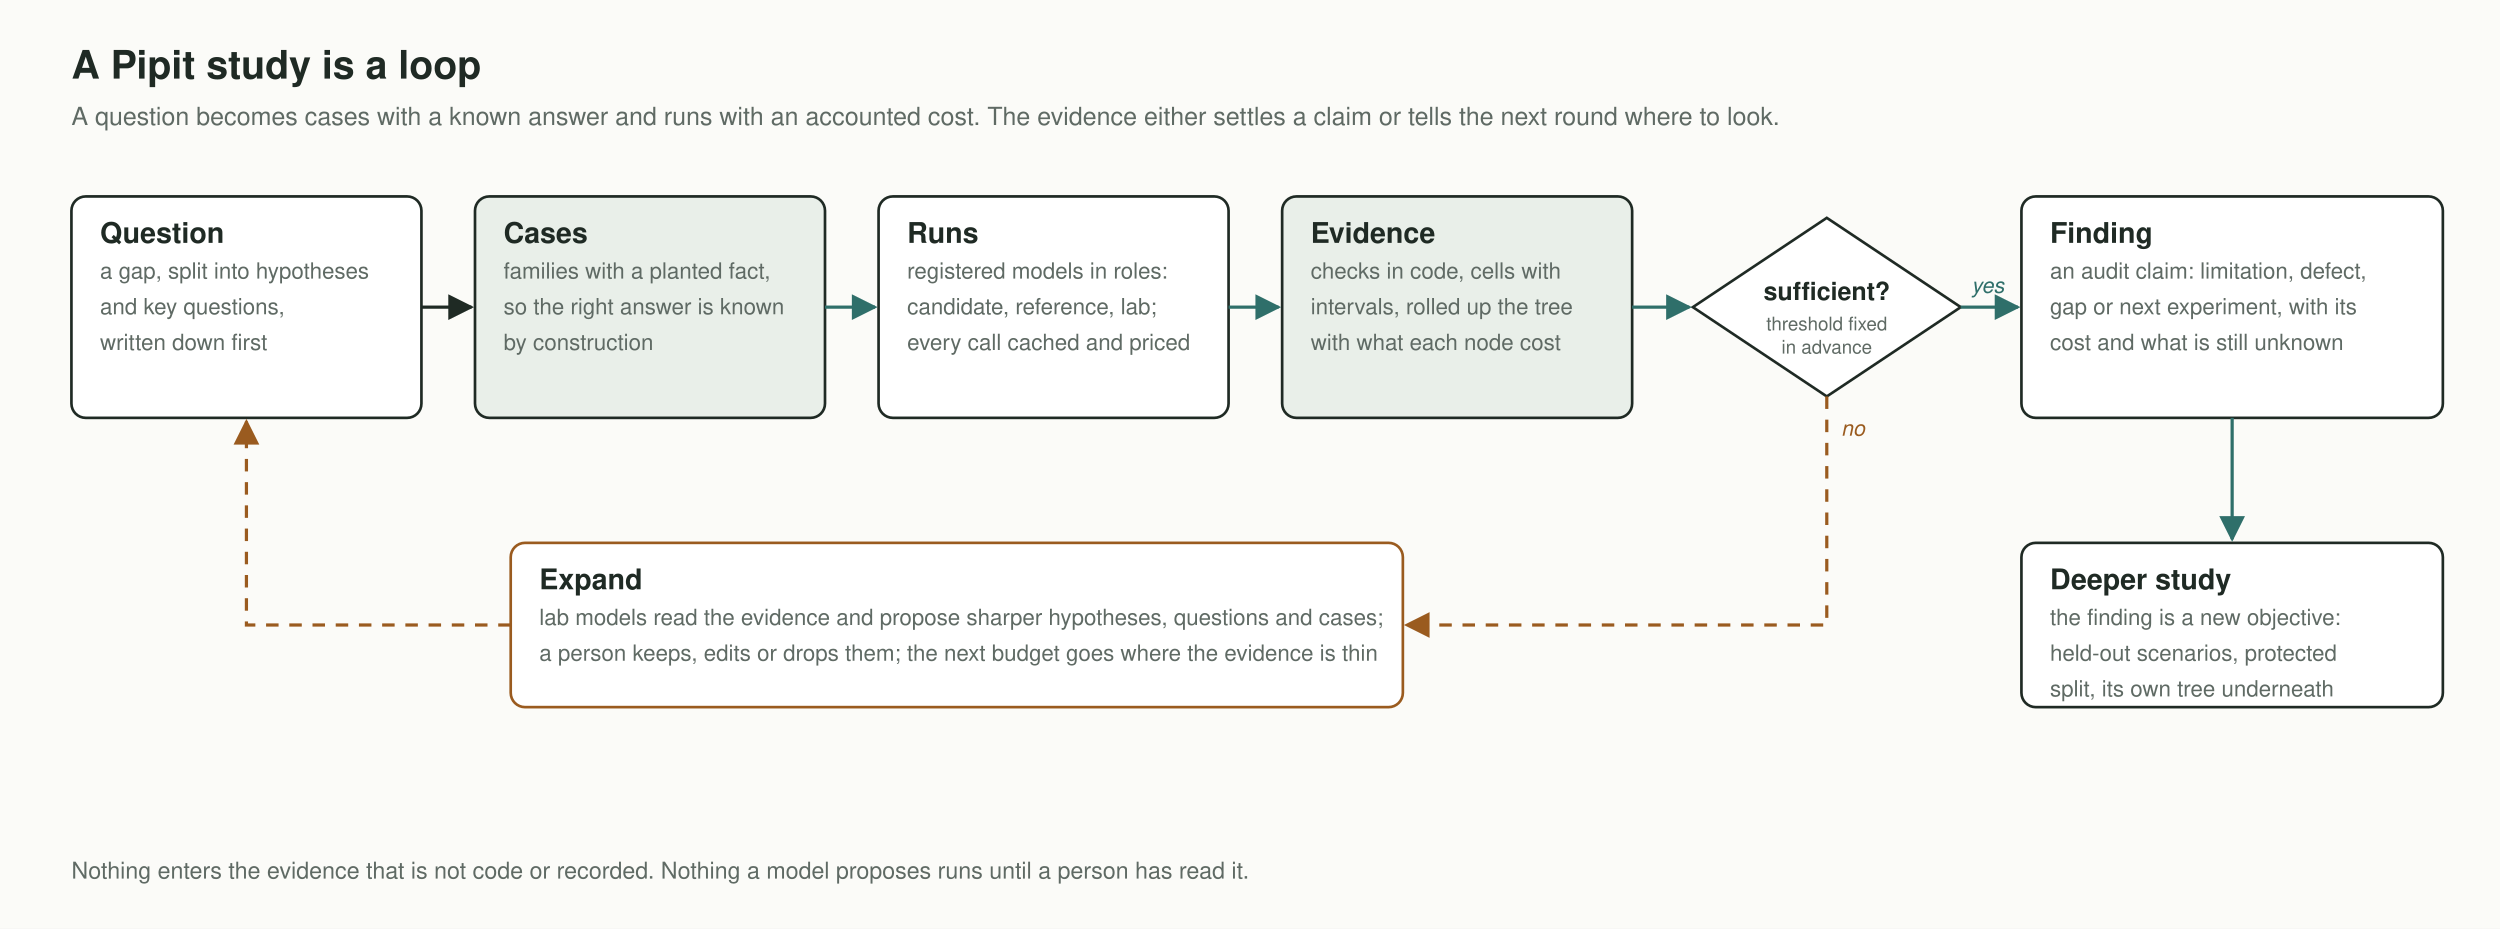
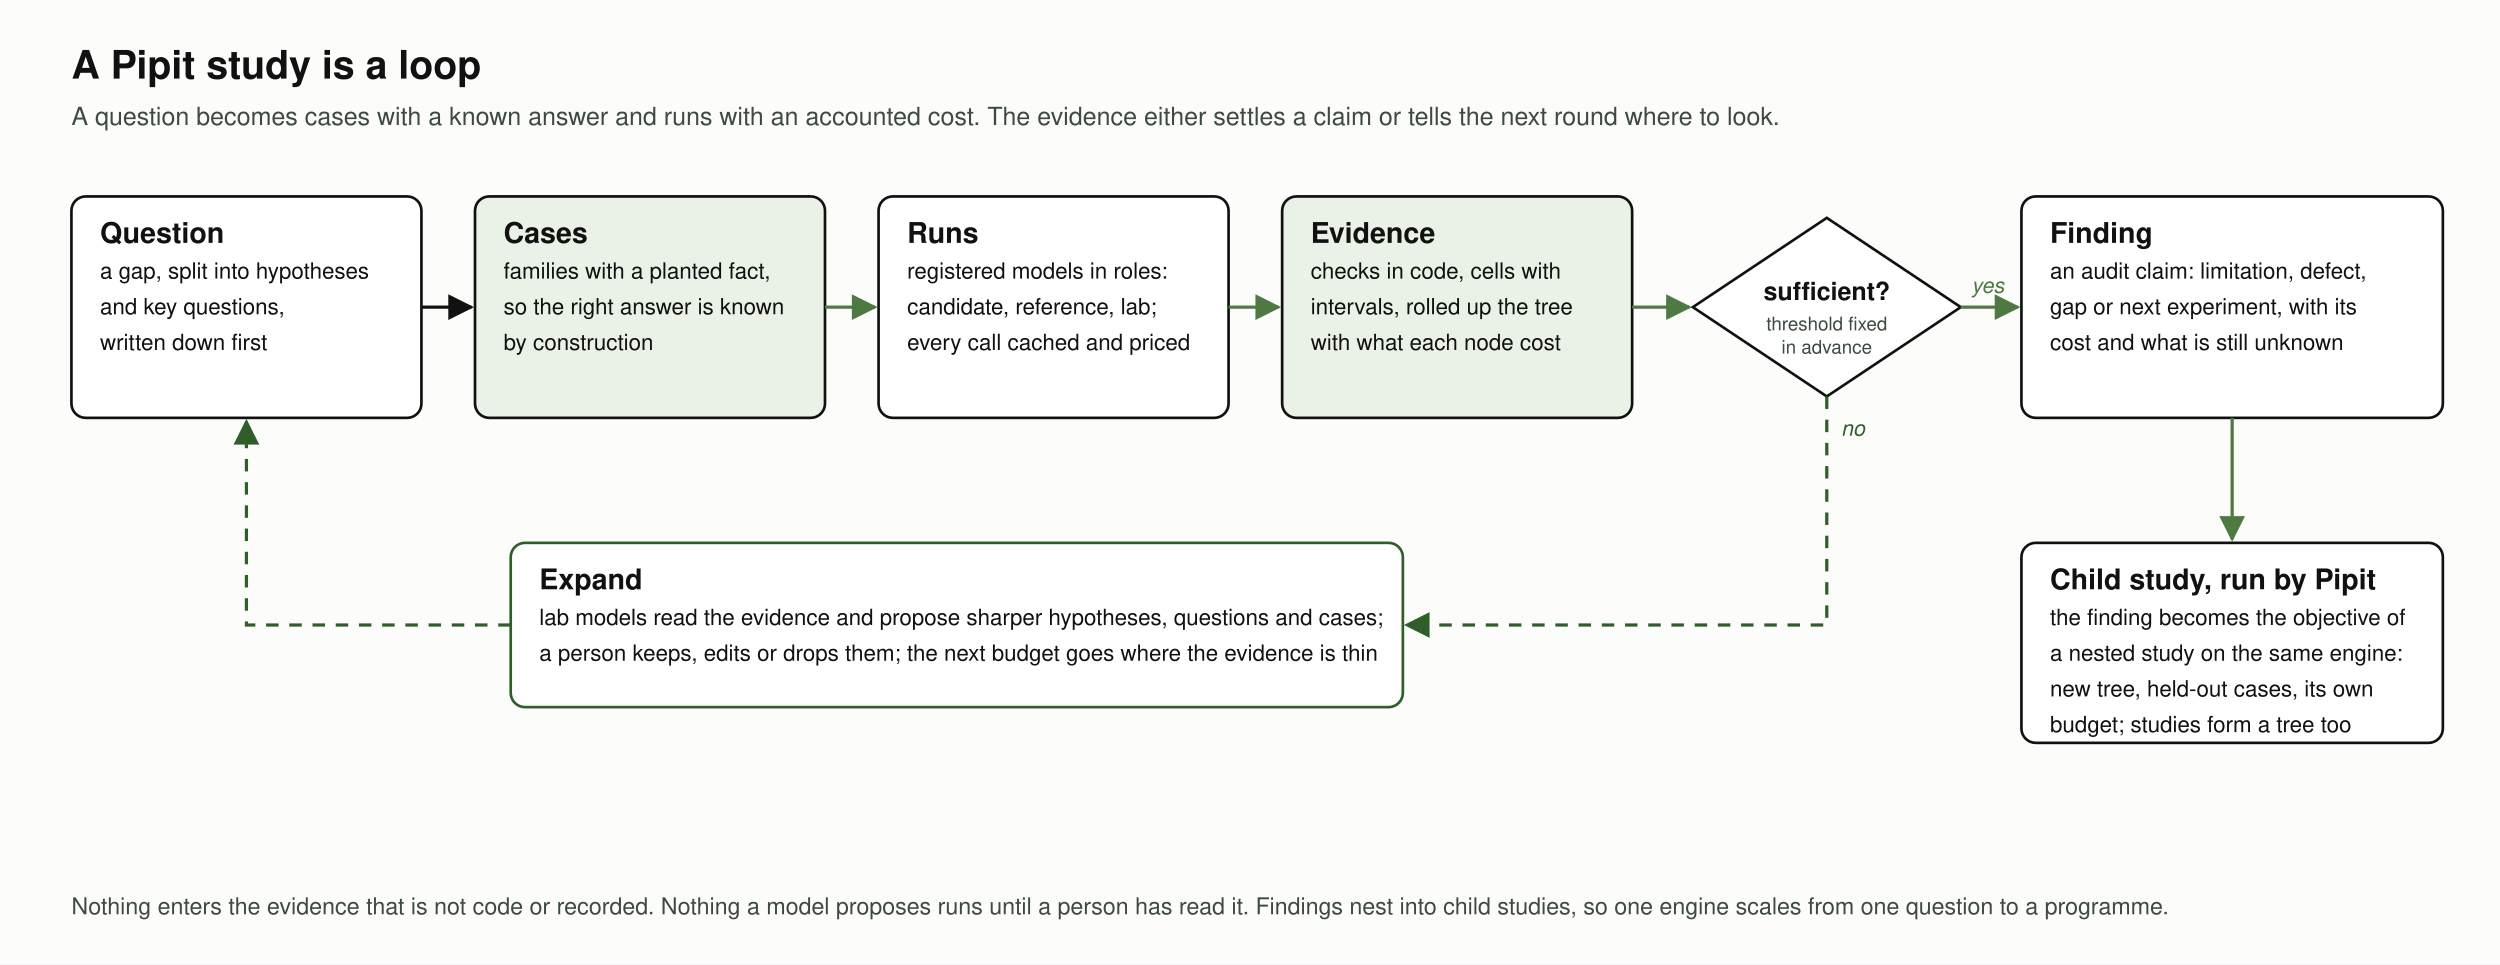
- <svg xmlns="http://www.w3.org/2000/svg" width="1400" height="520" viewBox="0 0 1400 520" role="img">
+ <svg xmlns="http://www.w3.org/2000/svg" width="1400" height="540" viewBox="0 0 1400 540" role="img">
  <defs>
    <marker id="arrow" viewBox="0 0 10 10" refX="9" refY="5" markerWidth="8" markerHeight="8" orient="auto-start-reverse">
-       <path d="M 0 0 L 10 5 L 0 10 z" fill="#1f2a24" />
+       <path d="M 0 0 L 10 5 L 0 10 z" fill="#111111" />
    </marker>
    <marker id="arrow-accent" viewBox="0 0 10 10" refX="9" refY="5" markerWidth="8" markerHeight="8" orient="auto-start-reverse">
-       <path d="M 0 0 L 10 5 L 0 10 z" fill="#2f6f6a" />
+       <path d="M 0 0 L 10 5 L 0 10 z" fill="#4f7942" />
    </marker>
    <marker id="arrow-return" viewBox="0 0 10 10" refX="9" refY="5" markerWidth="8" markerHeight="8" orient="auto-start-reverse">
-       <path d="M 0 0 L 10 5 L 0 10 z" fill="#9a5b1f" />
+       <path d="M 0 0 L 10 5 L 0 10 z" fill="#2f5e2a" />
    </marker>
  </defs>
-   <rect x="0" y="0" width="1400" height="520" fill="#fbfbf8" />
-   <text x="40" y="44" font-family="Helvetica Neue, Helvetica, Arial, sans-serif" font-size="22" font-weight="600" fill="#1f2a24" text-anchor="start" style="">A Pipit study is a loop</text>
-   <text x="40" y="70" font-family="Helvetica Neue, Helvetica, Arial, sans-serif" font-size="14" font-weight="normal" fill="#5f6a64" text-anchor="start" style="">A question becomes cases with a known answer and runs with an accounted cost. The evidence either settles a claim or tells the next round where to look.</text>
-   <rect x="40" y="110" width="196" height="124" rx="8" fill="white" stroke="#1f2a24" stroke-width="1.5" />
-   <text x="56" y="136" font-family="Helvetica Neue, Helvetica, Arial, sans-serif" font-size="16" font-weight="600" fill="#1f2a24" text-anchor="start" style="">Question</text>
-   <text x="56" y="156" font-family="Helvetica Neue, Helvetica, Arial, sans-serif" font-size="12.5" font-weight="normal" fill="#5f6a64" text-anchor="start" style="">a gap, split into hypotheses</text>
-   <text x="56" y="176" font-family="Helvetica Neue, Helvetica, Arial, sans-serif" font-size="12.5" font-weight="normal" fill="#5f6a64" text-anchor="start" style="">and key questions,</text>
-   <text x="56" y="196" font-family="Helvetica Neue, Helvetica, Arial, sans-serif" font-size="12.5" font-weight="normal" fill="#5f6a64" text-anchor="start" style="">written down first</text>
-   <rect x="266" y="110" width="196" height="124" rx="8" fill="#e9efe9" stroke="#1f2a24" stroke-width="1.5" />
-   <text x="282" y="136" font-family="Helvetica Neue, Helvetica, Arial, sans-serif" font-size="16" font-weight="600" fill="#1f2a24" text-anchor="start" style="">Cases</text>
-   <text x="282" y="156" font-family="Helvetica Neue, Helvetica, Arial, sans-serif" font-size="12.5" font-weight="normal" fill="#5f6a64" text-anchor="start" style="">families with a planted fact,</text>
-   <text x="282" y="176" font-family="Helvetica Neue, Helvetica, Arial, sans-serif" font-size="12.5" font-weight="normal" fill="#5f6a64" text-anchor="start" style="">so the right answer is known</text>
-   <text x="282" y="196" font-family="Helvetica Neue, Helvetica, Arial, sans-serif" font-size="12.5" font-weight="normal" fill="#5f6a64" text-anchor="start" style="">by construction</text>
-   <rect x="492" y="110" width="196" height="124" rx="8" fill="white" stroke="#1f2a24" stroke-width="1.5" />
-   <text x="508" y="136" font-family="Helvetica Neue, Helvetica, Arial, sans-serif" font-size="16" font-weight="600" fill="#1f2a24" text-anchor="start" style="">Runs</text>
-   <text x="508" y="156" font-family="Helvetica Neue, Helvetica, Arial, sans-serif" font-size="12.5" font-weight="normal" fill="#5f6a64" text-anchor="start" style="">registered models in roles:</text>
-   <text x="508" y="176" font-family="Helvetica Neue, Helvetica, Arial, sans-serif" font-size="12.5" font-weight="normal" fill="#5f6a64" text-anchor="start" style="">candidate, reference, lab;</text>
-   <text x="508" y="196" font-family="Helvetica Neue, Helvetica, Arial, sans-serif" font-size="12.5" font-weight="normal" fill="#5f6a64" text-anchor="start" style="">every call cached and priced</text>
-   <rect x="718" y="110" width="196" height="124" rx="8" fill="#e9efe9" stroke="#1f2a24" stroke-width="1.5" />
-   <text x="734" y="136" font-family="Helvetica Neue, Helvetica, Arial, sans-serif" font-size="16" font-weight="600" fill="#1f2a24" text-anchor="start" style="">Evidence</text>
-   <text x="734" y="156" font-family="Helvetica Neue, Helvetica, Arial, sans-serif" font-size="12.5" font-weight="normal" fill="#5f6a64" text-anchor="start" style="">checks in code, cells with</text>
-   <text x="734" y="176" font-family="Helvetica Neue, Helvetica, Arial, sans-serif" font-size="12.5" font-weight="normal" fill="#5f6a64" text-anchor="start" style="">intervals, rolled up the tree</text>
-   <text x="734" y="196" font-family="Helvetica Neue, Helvetica, Arial, sans-serif" font-size="12.5" font-weight="normal" fill="#5f6a64" text-anchor="start" style="">with what each node cost</text>
-   <polyline points="236,172.0 264,172.0" fill="none" stroke="#1f2a24" stroke-width="1.8" marker-end="url(#arrow)" />
-   <polyline points="462,172.0 490,172.0" fill="none" stroke="#2f6f6a" stroke-width="1.8" marker-end="url(#arrow-accent)" />
-   <polyline points="688,172.0 716,172.0" fill="none" stroke="#2f6f6a" stroke-width="1.8" marker-end="url(#arrow-accent)" />
-   <polygon points="1023.0,122 1098,172.0 1023.0,222 948,172.0" fill="white" stroke="#1f2a24" stroke-width="1.5" />
-   <text x="1023.0" y="168.0" font-family="Helvetica Neue, Helvetica, Arial, sans-serif" font-size="14" font-weight="600" fill="#1f2a24" text-anchor="middle" style="">sufficient?</text>
-   <text x="1023.0" y="185.0" font-family="Helvetica Neue, Helvetica, Arial, sans-serif" font-size="10.5" font-weight="normal" fill="#5f6a64" text-anchor="middle" style="">threshold fixed</text>
-   <text x="1023.0" y="198.0" font-family="Helvetica Neue, Helvetica, Arial, sans-serif" font-size="10.5" font-weight="normal" fill="#5f6a64" text-anchor="middle" style="">in advance</text>
-   <polyline points="914,172.0 946,172.0" fill="none" stroke="#2f6f6a" stroke-width="1.8" marker-end="url(#arrow-accent)" />
-   <rect x="1132" y="110" width="236" height="124" rx="8" fill="white" stroke="#1f2a24" stroke-width="1.5" />
-   <text x="1148" y="136" font-family="Helvetica Neue, Helvetica, Arial, sans-serif" font-size="16" font-weight="600" fill="#1f2a24" text-anchor="start" style="">Finding</text>
-   <text x="1148" y="156" font-family="Helvetica Neue, Helvetica, Arial, sans-serif" font-size="12.5" font-weight="normal" fill="#5f6a64" text-anchor="start" style="">an audit claim: limitation, defect,</text>
-   <text x="1148" y="176" font-family="Helvetica Neue, Helvetica, Arial, sans-serif" font-size="12.5" font-weight="normal" fill="#5f6a64" text-anchor="start" style="">gap or next experiment, with its</text>
-   <text x="1148" y="196" font-family="Helvetica Neue, Helvetica, Arial, sans-serif" font-size="12.5" font-weight="normal" fill="#5f6a64" text-anchor="start" style="">cost and what is still unknown</text>
-   <polyline points="1098,172.0 1130,172.0" fill="none" stroke="#2f6f6a" stroke-width="1.8" marker-end="url(#arrow-accent)" />
-   <text x="1104" y="164.0" font-family="Helvetica Neue, Helvetica, Arial, sans-serif" font-size="12" font-weight="normal" fill="#2f6f6a" text-anchor="start" style="font-style:italic">yes</text>
-   <rect x="1132" y="304" width="236" height="92" rx="8" fill="white" stroke="#1f2a24" stroke-width="1.5" />
-   <text x="1148" y="330" font-family="Helvetica Neue, Helvetica, Arial, sans-serif" font-size="16" font-weight="600" fill="#1f2a24" text-anchor="start" style="">Deeper study</text>
-   <text x="1148" y="350" font-family="Helvetica Neue, Helvetica, Arial, sans-serif" font-size="12.5" font-weight="normal" fill="#5f6a64" text-anchor="start" style="">the finding is a new objective:</text>
-   <text x="1148" y="370" font-family="Helvetica Neue, Helvetica, Arial, sans-serif" font-size="12.5" font-weight="normal" fill="#5f6a64" text-anchor="start" style="">held-out scenarios, protected</text>
-   <text x="1148" y="390" font-family="Helvetica Neue, Helvetica, Arial, sans-serif" font-size="12.5" font-weight="normal" fill="#5f6a64" text-anchor="start" style="">split, its own tree underneath</text>
-   <polyline points="1250.0,234 1250.0,302" fill="none" stroke="#2f6f6a" stroke-width="1.8" marker-end="url(#arrow-accent)" />
-   <rect x="286" y="304" width="499.6" height="92" rx="8" fill="white" stroke="#9a5b1f" stroke-width="1.5" />
-   <text x="302" y="330" font-family="Helvetica Neue, Helvetica, Arial, sans-serif" font-size="16" font-weight="600" fill="#1f2a24" text-anchor="start" style="">Expand</text>
-   <text x="302" y="350" font-family="Helvetica Neue, Helvetica, Arial, sans-serif" font-size="12.5" font-weight="normal" fill="#5f6a64" text-anchor="start" style="">lab models read the evidence and propose sharper hypotheses, questions and cases;</text>
-   <text x="302" y="370" font-family="Helvetica Neue, Helvetica, Arial, sans-serif" font-size="12.5" font-weight="normal" fill="#5f6a64" text-anchor="start" style="">a person keeps, edits or drops them; the next budget goes where the evidence is thin</text>
-   <polyline points="1023.0,222 1023.0,350.0 787.6,350.0" fill="none" stroke="#9a5b1f" stroke-width="1.8" stroke-dasharray="7 6" marker-end="url(#arrow-return)" />
-   <text x="1031.0" y="244" font-family="Helvetica Neue, Helvetica, Arial, sans-serif" font-size="12" font-weight="normal" fill="#9a5b1f" text-anchor="start" style="font-style:italic">no</text>
-   <polyline points="286,350.0 138.0,350.0 138.0,236" fill="none" stroke="#9a5b1f" stroke-width="1.8" stroke-dasharray="7 6" marker-end="url(#arrow-return)" />
-   <text x="40" y="492" font-family="Helvetica Neue, Helvetica, Arial, sans-serif" font-size="13" font-weight="normal" fill="#5f6a64" text-anchor="start" style="">Nothing enters the evidence that is not code or recorded. Nothing a model proposes runs until a person has read it.</text>
+   <rect x="0" y="0" width="1400" height="540" fill="#fcfcfa" />
+   <text x="40" y="44" font-family="Helvetica Neue, Helvetica, Arial, sans-serif" font-size="22" font-weight="600" fill="#111111" text-anchor="start" style="">A Pipit study is a loop</text>
+   <text x="40" y="70" font-family="Helvetica Neue, Helvetica, Arial, sans-serif" font-size="14" font-weight="normal" fill="#3d4a40" text-anchor="start" style="">A question becomes cases with a known answer and runs with an accounted cost. The evidence either settles a claim or tells the next round where to look.</text>
+   <rect x="40" y="110" width="196" height="124" rx="8" fill="white" stroke="#111111" stroke-width="1.5" />
+   <text x="56" y="136" font-family="Helvetica Neue, Helvetica, Arial, sans-serif" font-size="16" font-weight="600" fill="#111111" text-anchor="start" style="">Question</text>
+   <text x="56" y="156" font-family="Helvetica Neue, Helvetica, Arial, sans-serif" font-size="12.5" font-weight="normal" fill="#111111" text-anchor="start" style="">a gap, split into hypotheses</text>
+   <text x="56" y="176" font-family="Helvetica Neue, Helvetica, Arial, sans-serif" font-size="12.5" font-weight="normal" fill="#111111" text-anchor="start" style="">and key questions,</text>
+   <text x="56" y="196" font-family="Helvetica Neue, Helvetica, Arial, sans-serif" font-size="12.5" font-weight="normal" fill="#111111" text-anchor="start" style="">written down first</text>
+   <rect x="266" y="110" width="196" height="124" rx="8" fill="#eaf1e6" stroke="#111111" stroke-width="1.5" />
+   <text x="282" y="136" font-family="Helvetica Neue, Helvetica, Arial, sans-serif" font-size="16" font-weight="600" fill="#111111" text-anchor="start" style="">Cases</text>
+   <text x="282" y="156" font-family="Helvetica Neue, Helvetica, Arial, sans-serif" font-size="12.5" font-weight="normal" fill="#111111" text-anchor="start" style="">families with a planted fact,</text>
+   <text x="282" y="176" font-family="Helvetica Neue, Helvetica, Arial, sans-serif" font-size="12.5" font-weight="normal" fill="#111111" text-anchor="start" style="">so the right answer is known</text>
+   <text x="282" y="196" font-family="Helvetica Neue, Helvetica, Arial, sans-serif" font-size="12.5" font-weight="normal" fill="#111111" text-anchor="start" style="">by construction</text>
+   <rect x="492" y="110" width="196" height="124" rx="8" fill="white" stroke="#111111" stroke-width="1.5" />
+   <text x="508" y="136" font-family="Helvetica Neue, Helvetica, Arial, sans-serif" font-size="16" font-weight="600" fill="#111111" text-anchor="start" style="">Runs</text>
+   <text x="508" y="156" font-family="Helvetica Neue, Helvetica, Arial, sans-serif" font-size="12.5" font-weight="normal" fill="#111111" text-anchor="start" style="">registered models in roles:</text>
+   <text x="508" y="176" font-family="Helvetica Neue, Helvetica, Arial, sans-serif" font-size="12.5" font-weight="normal" fill="#111111" text-anchor="start" style="">candidate, reference, lab;</text>
+   <text x="508" y="196" font-family="Helvetica Neue, Helvetica, Arial, sans-serif" font-size="12.5" font-weight="normal" fill="#111111" text-anchor="start" style="">every call cached and priced</text>
+   <rect x="718" y="110" width="196" height="124" rx="8" fill="#eaf1e6" stroke="#111111" stroke-width="1.5" />
+   <text x="734" y="136" font-family="Helvetica Neue, Helvetica, Arial, sans-serif" font-size="16" font-weight="600" fill="#111111" text-anchor="start" style="">Evidence</text>
+   <text x="734" y="156" font-family="Helvetica Neue, Helvetica, Arial, sans-serif" font-size="12.5" font-weight="normal" fill="#111111" text-anchor="start" style="">checks in code, cells with</text>
+   <text x="734" y="176" font-family="Helvetica Neue, Helvetica, Arial, sans-serif" font-size="12.5" font-weight="normal" fill="#111111" text-anchor="start" style="">intervals, rolled up the tree</text>
+   <text x="734" y="196" font-family="Helvetica Neue, Helvetica, Arial, sans-serif" font-size="12.5" font-weight="normal" fill="#111111" text-anchor="start" style="">with what each node cost</text>
+   <polyline points="236,172.0 264,172.0" fill="none" stroke="#111111" stroke-width="1.8" marker-end="url(#arrow)" />
+   <polyline points="462,172.0 490,172.0" fill="none" stroke="#4f7942" stroke-width="1.8" marker-end="url(#arrow-accent)" />
+   <polyline points="688,172.0 716,172.0" fill="none" stroke="#4f7942" stroke-width="1.8" marker-end="url(#arrow-accent)" />
+   <polygon points="1023.0,122 1098,172.0 1023.0,222 948,172.0" fill="white" stroke="#111111" stroke-width="1.5" />
+   <text x="1023.0" y="168.0" font-family="Helvetica Neue, Helvetica, Arial, sans-serif" font-size="14" font-weight="600" fill="#111111" text-anchor="middle" style="">sufficient?</text>
+   <text x="1023.0" y="185.0" font-family="Helvetica Neue, Helvetica, Arial, sans-serif" font-size="10.5" font-weight="normal" fill="#3d4a40" text-anchor="middle" style="">threshold fixed</text>
+   <text x="1023.0" y="198.0" font-family="Helvetica Neue, Helvetica, Arial, sans-serif" font-size="10.5" font-weight="normal" fill="#3d4a40" text-anchor="middle" style="">in advance</text>
+   <polyline points="914,172.0 946,172.0" fill="none" stroke="#4f7942" stroke-width="1.8" marker-end="url(#arrow-accent)" />
+   <rect x="1132" y="110" width="236" height="124" rx="8" fill="white" stroke="#111111" stroke-width="1.5" />
+   <text x="1148" y="136" font-family="Helvetica Neue, Helvetica, Arial, sans-serif" font-size="16" font-weight="600" fill="#111111" text-anchor="start" style="">Finding</text>
+   <text x="1148" y="156" font-family="Helvetica Neue, Helvetica, Arial, sans-serif" font-size="12.5" font-weight="normal" fill="#111111" text-anchor="start" style="">an audit claim: limitation, defect,</text>
+   <text x="1148" y="176" font-family="Helvetica Neue, Helvetica, Arial, sans-serif" font-size="12.5" font-weight="normal" fill="#111111" text-anchor="start" style="">gap or next experiment, with its</text>
+   <text x="1148" y="196" font-family="Helvetica Neue, Helvetica, Arial, sans-serif" font-size="12.5" font-weight="normal" fill="#111111" text-anchor="start" style="">cost and what is still unknown</text>
+   <polyline points="1098,172.0 1130,172.0" fill="none" stroke="#4f7942" stroke-width="1.8" marker-end="url(#arrow-accent)" />
+   <text x="1104" y="164.0" font-family="Helvetica Neue, Helvetica, Arial, sans-serif" font-size="12" font-weight="normal" fill="#4f7942" text-anchor="start" style="font-style:italic">yes</text>
+   <rect x="1132" y="304" width="236" height="112" rx="8" fill="white" stroke="#111111" stroke-width="1.5" />
+   <text x="1148" y="330" font-family="Helvetica Neue, Helvetica, Arial, sans-serif" font-size="16" font-weight="600" fill="#111111" text-anchor="start" style="">Child study, run by Pipit</text>
+   <text x="1148" y="350" font-family="Helvetica Neue, Helvetica, Arial, sans-serif" font-size="12.5" font-weight="normal" fill="#111111" text-anchor="start" style="">the finding becomes the objective of</text>
+   <text x="1148" y="370" font-family="Helvetica Neue, Helvetica, Arial, sans-serif" font-size="12.5" font-weight="normal" fill="#111111" text-anchor="start" style="">a nested study on the same engine:</text>
+   <text x="1148" y="390" font-family="Helvetica Neue, Helvetica, Arial, sans-serif" font-size="12.5" font-weight="normal" fill="#111111" text-anchor="start" style="">new tree, held-out cases, its own</text>
+   <text x="1148" y="410" font-family="Helvetica Neue, Helvetica, Arial, sans-serif" font-size="12.5" font-weight="normal" fill="#111111" text-anchor="start" style="">budget; studies form a tree too</text>
+   <polyline points="1250.0,234 1250.0,302" fill="none" stroke="#4f7942" stroke-width="1.8" marker-end="url(#arrow-accent)" />
+   <rect x="286" y="304" width="499.6" height="92" rx="8" fill="white" stroke="#2f5e2a" stroke-width="1.5" />
+   <text x="302" y="330" font-family="Helvetica Neue, Helvetica, Arial, sans-serif" font-size="16" font-weight="600" fill="#111111" text-anchor="start" style="">Expand</text>
+   <text x="302" y="350" font-family="Helvetica Neue, Helvetica, Arial, sans-serif" font-size="12.5" font-weight="normal" fill="#111111" text-anchor="start" style="">lab models read the evidence and propose sharper hypotheses, questions and cases;</text>
+   <text x="302" y="370" font-family="Helvetica Neue, Helvetica, Arial, sans-serif" font-size="12.5" font-weight="normal" fill="#111111" text-anchor="start" style="">a person keeps, edits or drops them; the next budget goes where the evidence is thin</text>
+   <polyline points="1023.0,222 1023.0,350.0 787.6,350.0" fill="none" stroke="#2f5e2a" stroke-width="1.8" stroke-dasharray="7 6" marker-end="url(#arrow-return)" />
+   <text x="1031.0" y="244" font-family="Helvetica Neue, Helvetica, Arial, sans-serif" font-size="12" font-weight="normal" fill="#2f5e2a" text-anchor="start" style="font-style:italic">no</text>
+   <polyline points="286,350.0 138.0,350.0 138.0,236" fill="none" stroke="#2f5e2a" stroke-width="1.8" stroke-dasharray="7 6" marker-end="url(#arrow-return)" />
+   <text x="40" y="512" font-family="Helvetica Neue, Helvetica, Arial, sans-serif" font-size="13" font-weight="normal" fill="#3d4a40" text-anchor="start" style="">Nothing enters the evidence that is not code or recorded. Nothing a model proposes runs until a person has read it. Findings nest into child studies, so one engine scales from one question to a programme.</text>
</svg>
